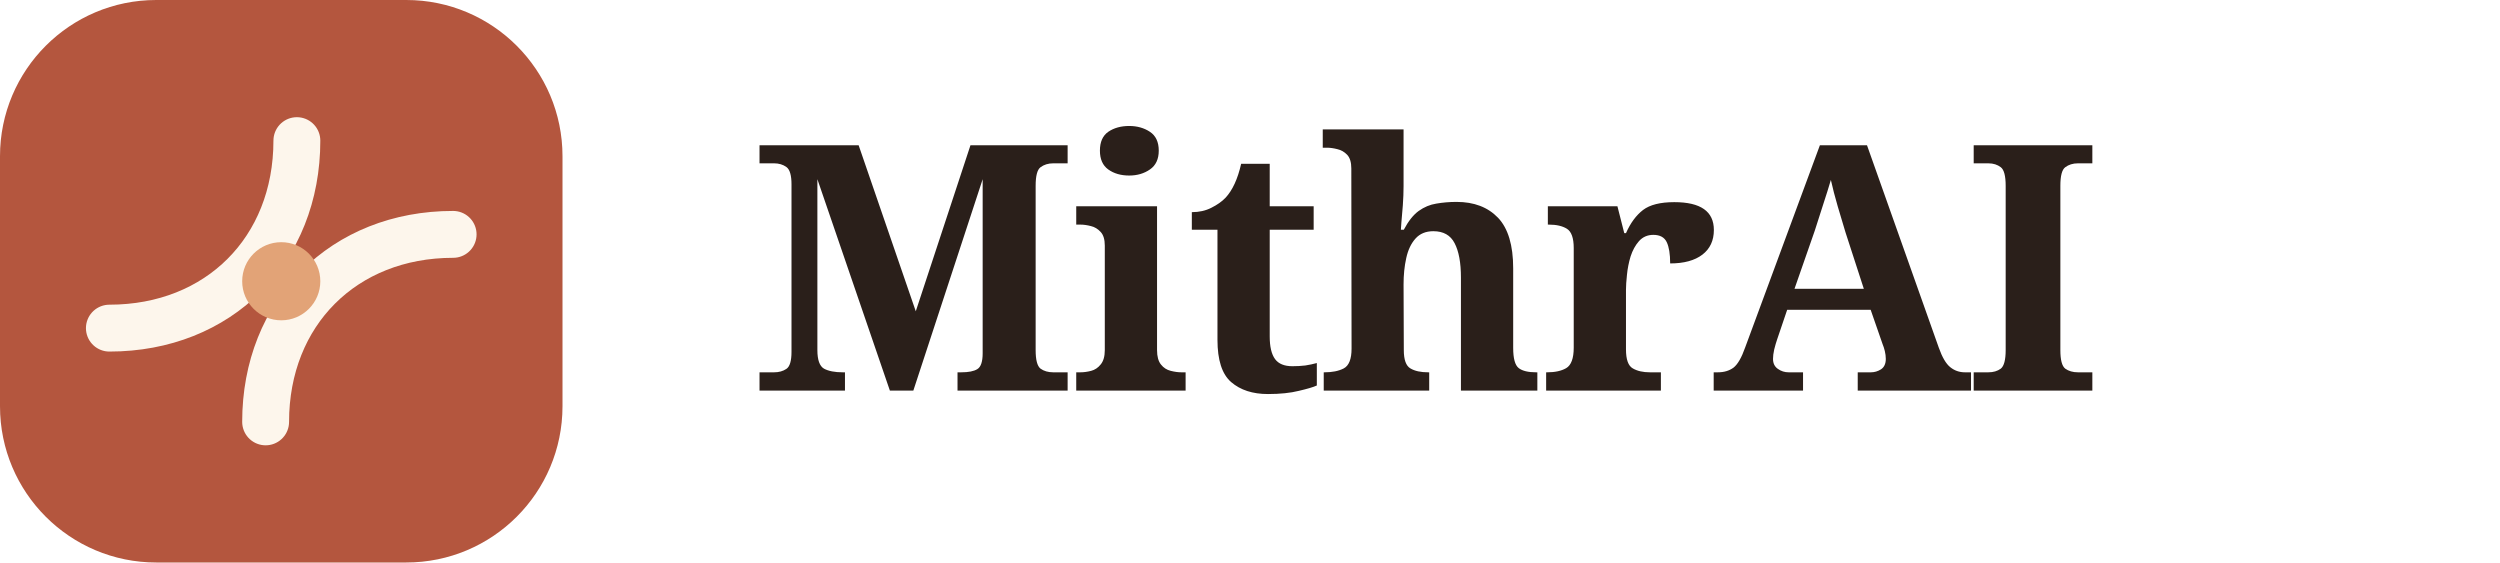
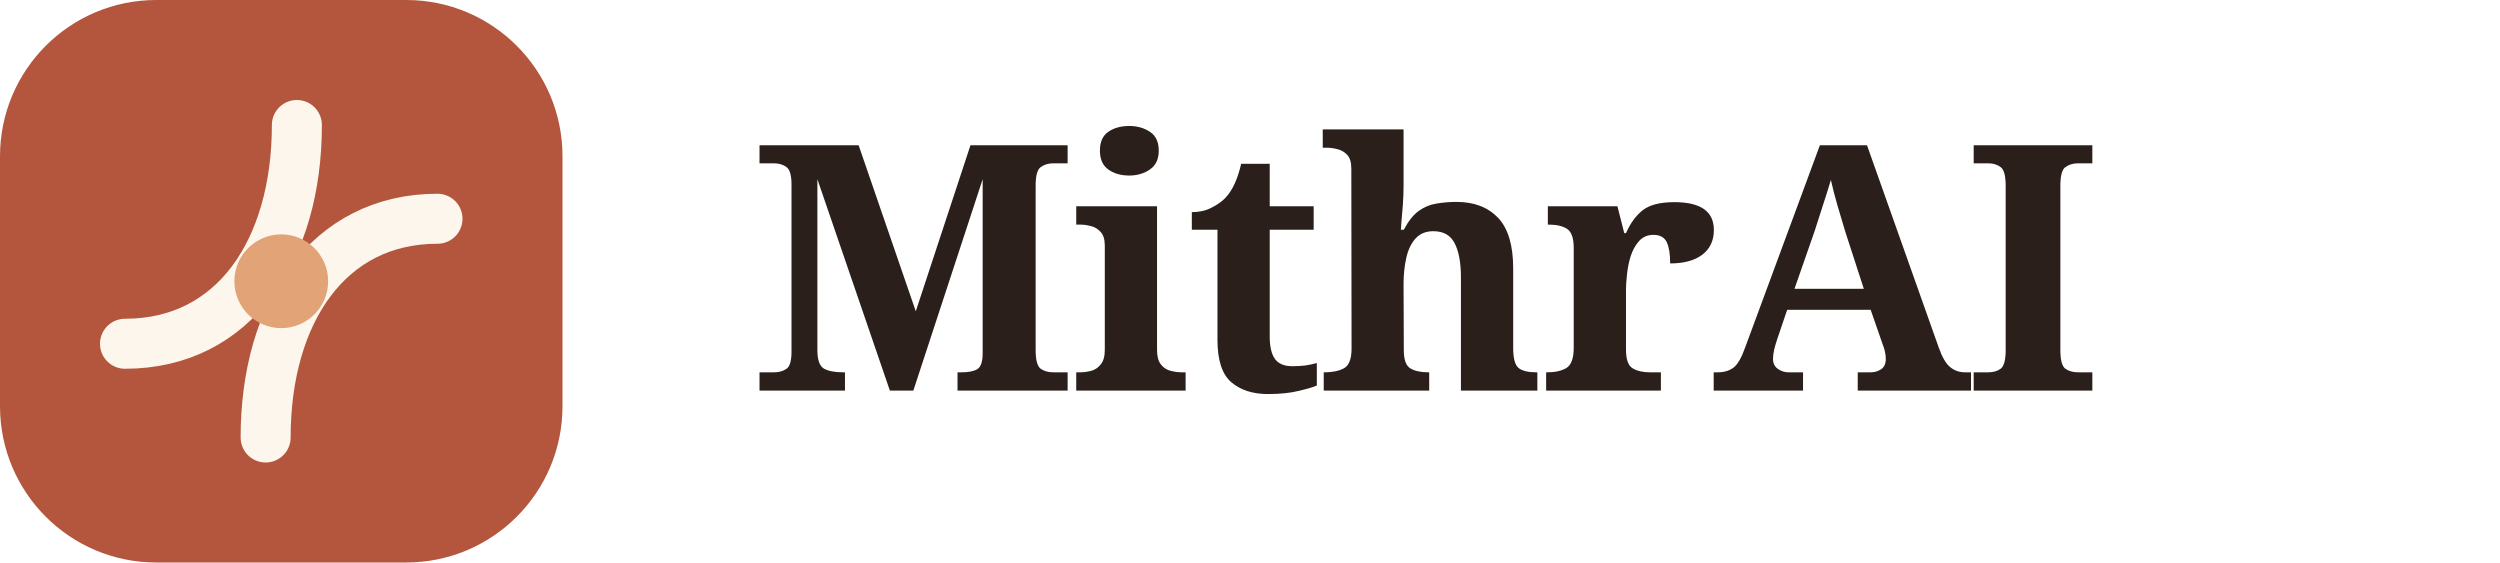
<svg xmlns="http://www.w3.org/2000/svg" width="160" height="36" viewBox="0 0 160 36" fill="none">
  <rect width="36" height="36" rx="10" fill="#B4563E" />
-   <path d="M7 21C14 21 19 16 19 9" stroke="#FDF6EC" stroke-width="3" stroke-linecap="round" />
-   <path d="M29 15C22 15 17 20 17 27" stroke="#FDF6EC" stroke-width="3" stroke-linecap="round" />
-   <circle cx="18" cy="18" r="2.5" fill="#E2A377" />
+   <path d="M 8 22 C 15 22 19 16 19 8" stroke="#FDF6EC" stroke-width="3.2" stroke-linecap="round" />
+   <path d="M 28 14 C 21 14 17 20 17 28" stroke="#FDF6EC" stroke-width="3.2" stroke-linecap="round" />
+   <circle cx="18" cy="18" r="3" fill="#E2A377" />
  <text x="48" y="25" fill="#2A1F1A" font-family="'Fraunces', Georgia, serif" font-weight="700" font-size="22" letter-spacing="-0.02em">MithrAI</text>
</svg>
